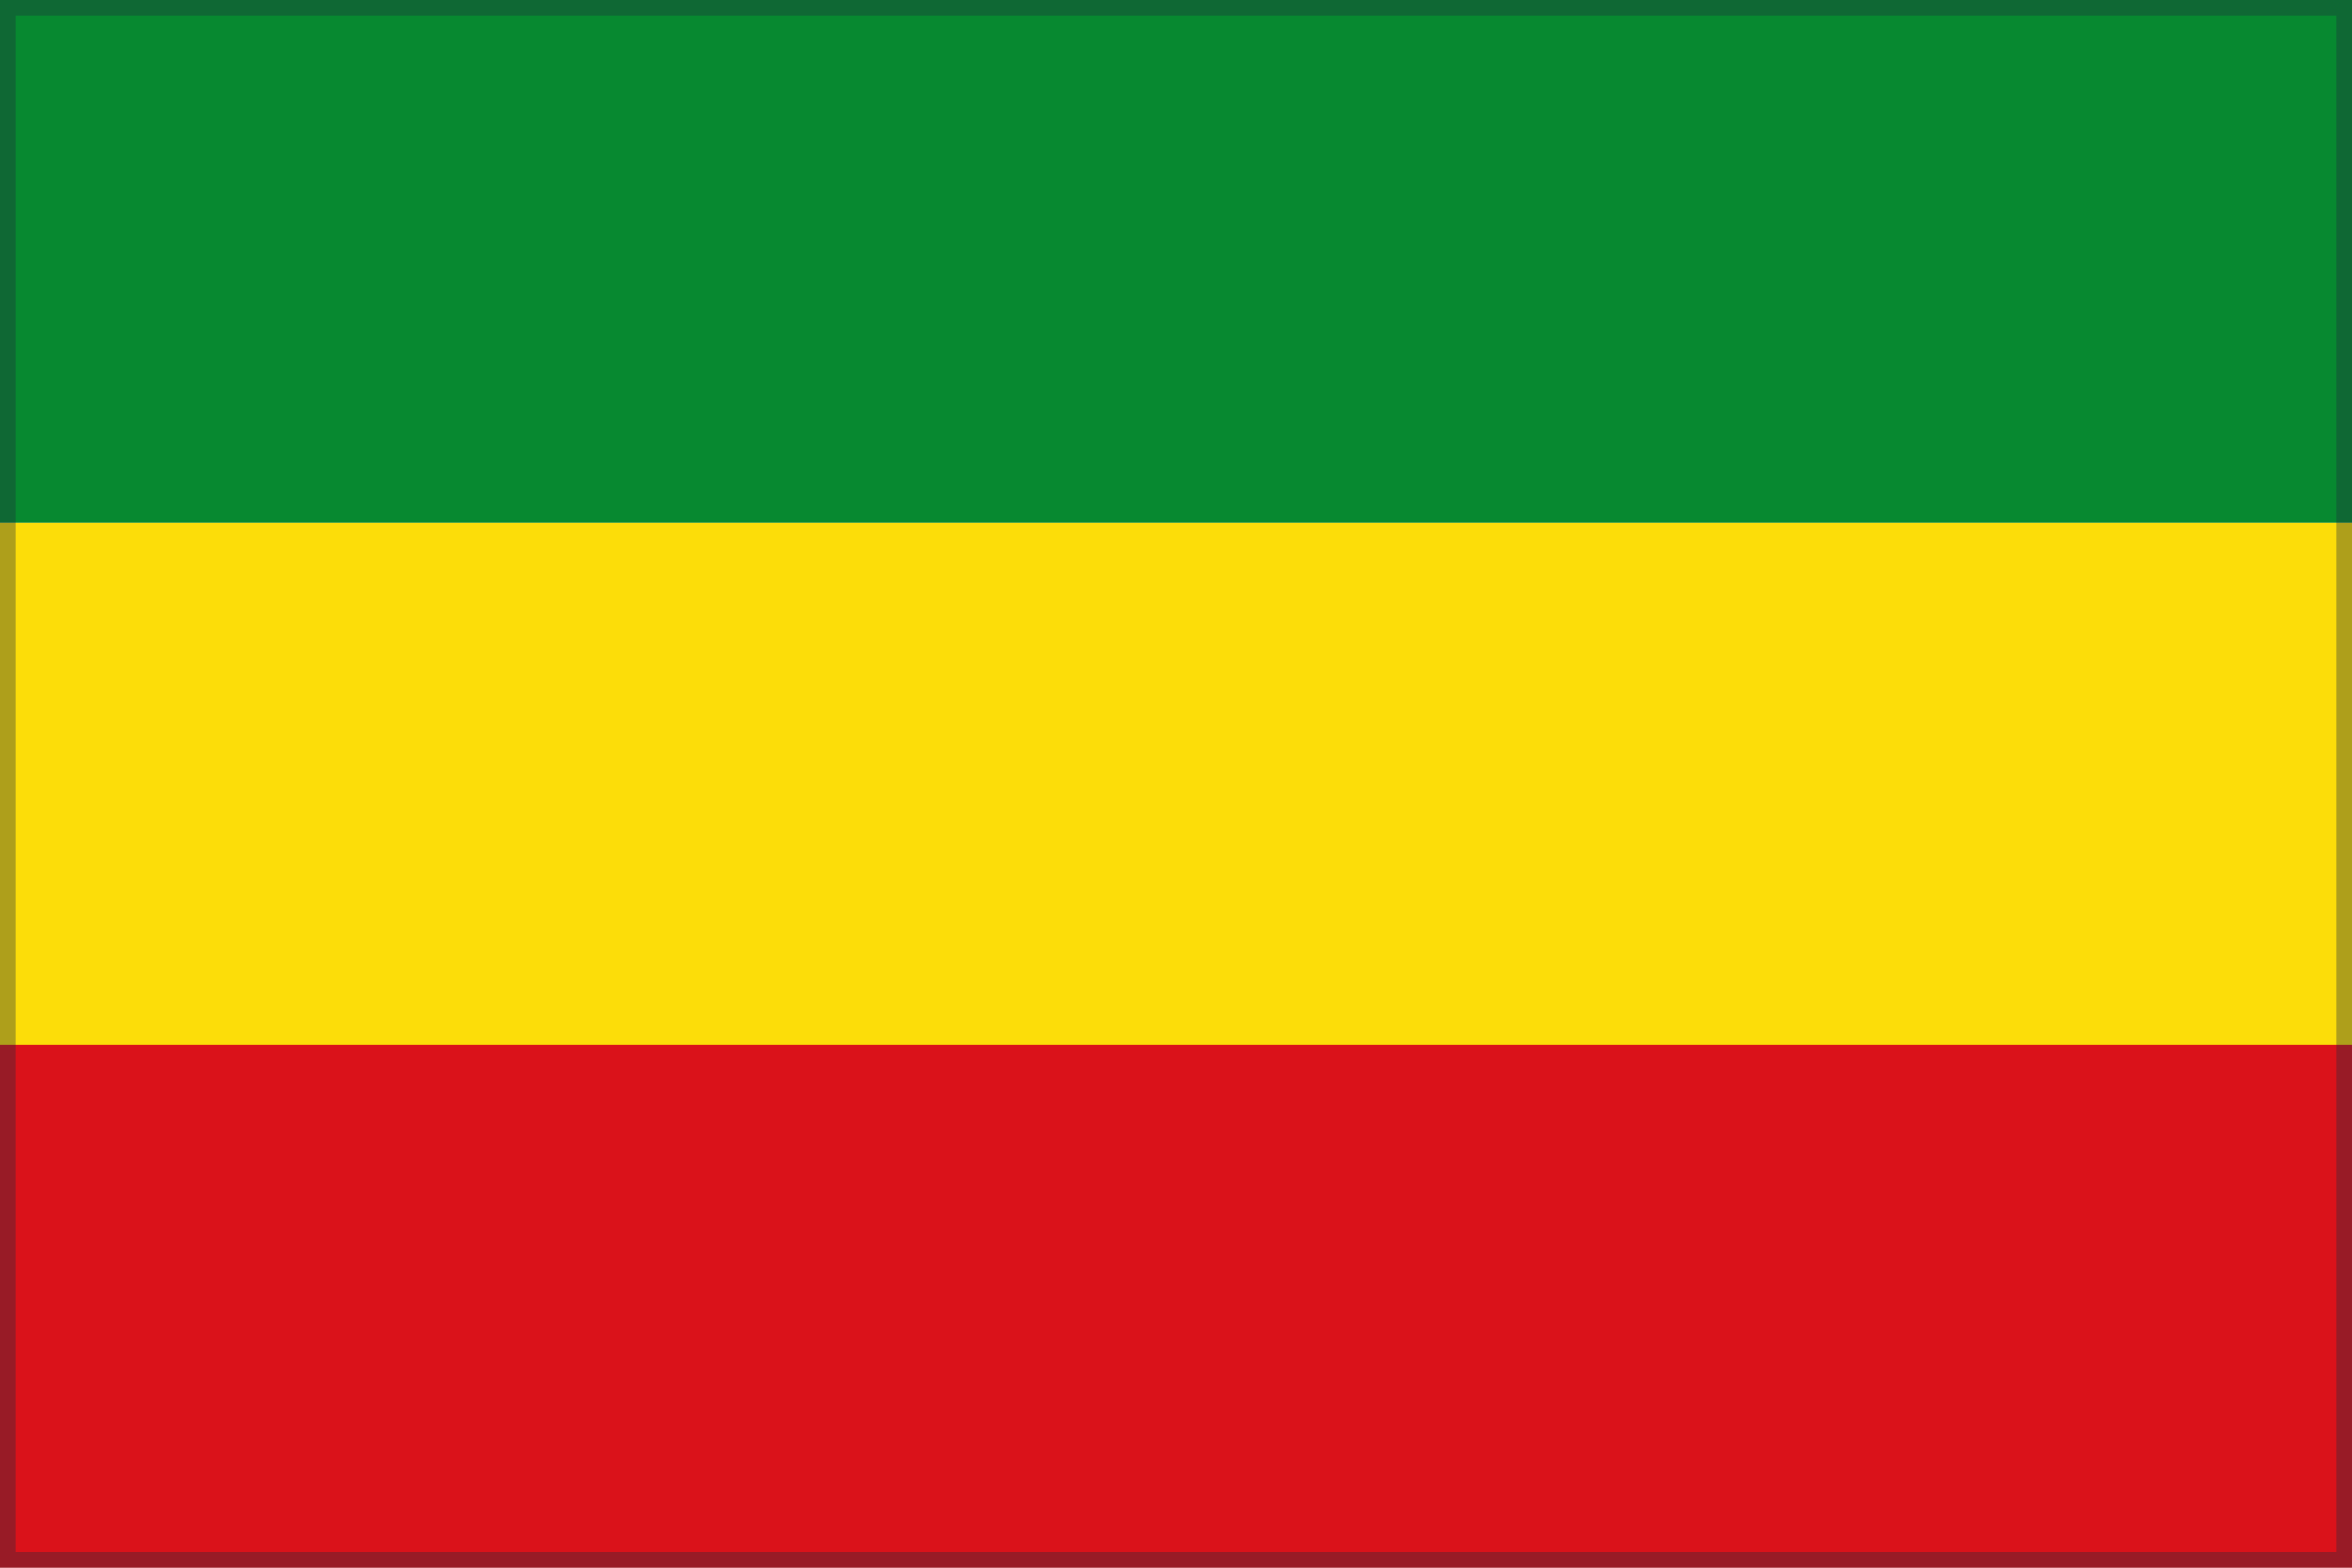
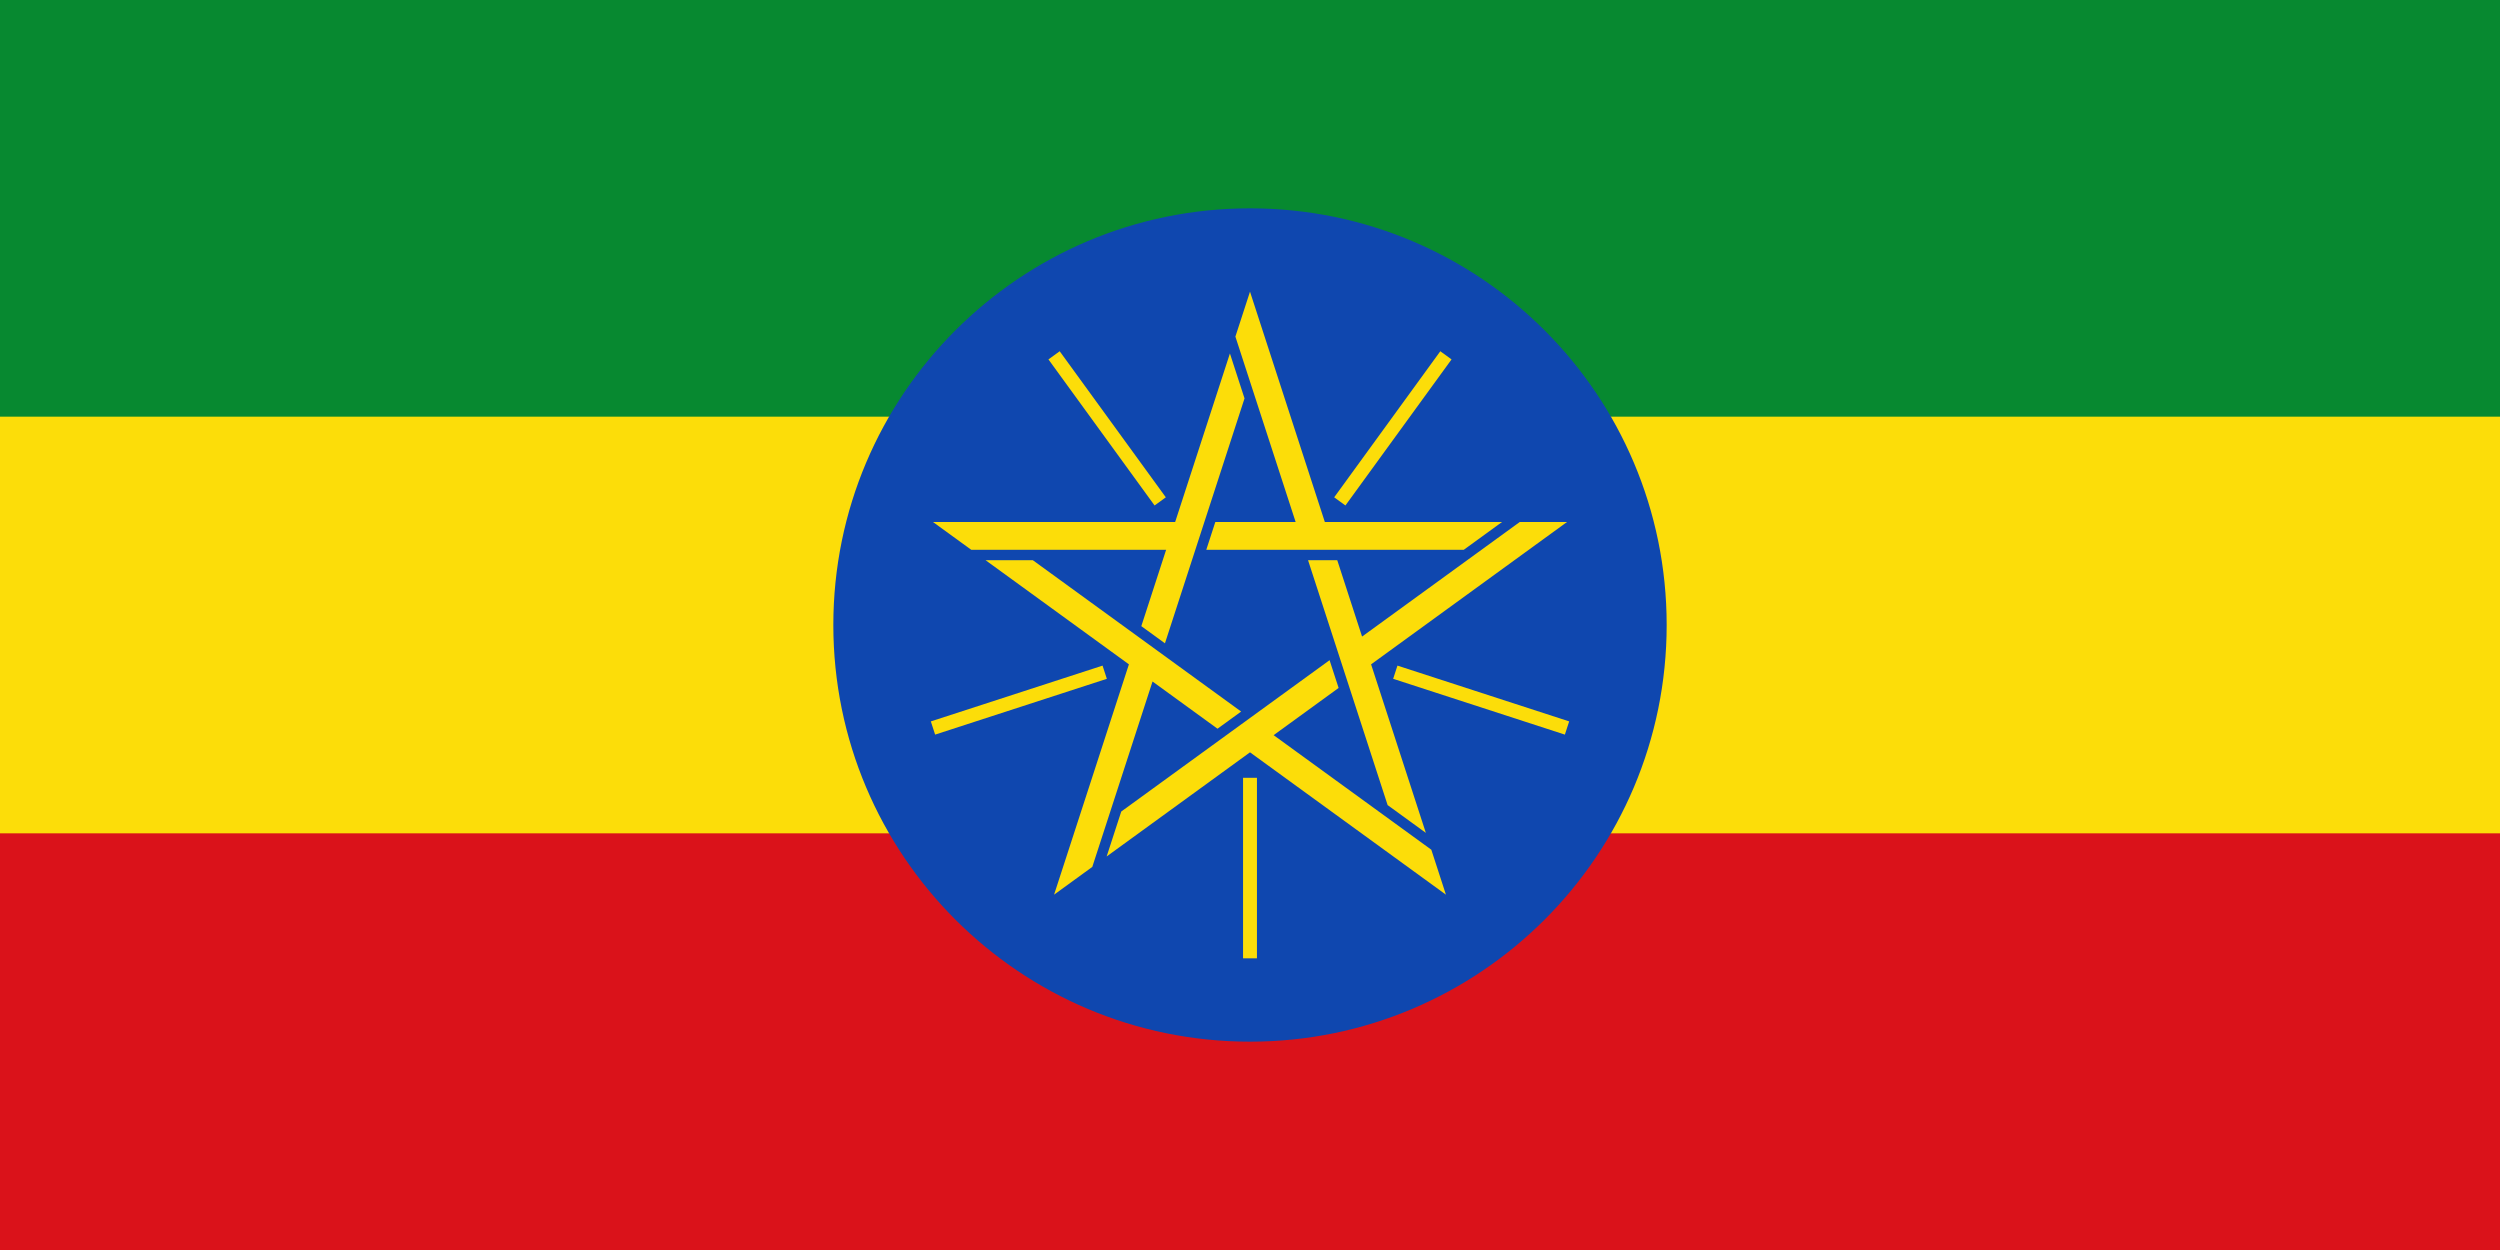
- <svg xmlns="http://www.w3.org/2000/svg" viewBox="0 0 300 200" width="300" height="200" preserveAspectRatio="xMidYMid meet">
-   <rect x="0" y="0.0" width="300" height="66.7" fill="#078930" />
-   <rect x="0" y="66.7" width="300" height="66.7" fill="#FCDD09" />
-   <rect x="0" y="133.3" width="300" height="66.7" fill="#DA121A" />
-   <rect x="1" y="1" width="298" height="198" fill="none" stroke="rgba(30,45,60,0.35)" stroke-width="2" />
+ <svg xmlns="http://www.w3.org/2000/svg" xmlns:xlink="http://www.w3.org/1999/xlink" viewBox="0 0 720 360">
+   <path fill="#da121a" d="M0 0h720v360H0z" />
+   <path fill="#fcdd09" d="M0 0h720v240H0z" />
+   <path fill="#078930" d="M0 0h720v120H0z" />
+   <g transform="translate(360 180)">
+     <circle fill="#0f47af" r="120" />
+     <g id="a">
+       <path fill="#fcdd09" d="M0-96l-4.206 12.944 17.348 53.39h-23.13l-2.599 8h74.163l11.011-8H21.553z" />
+       <path stroke="#fcdd09" stroke-width="4" d="M25.863-35.597l30.564-42.069" />
+     </g>
+     <use xlink:href="#a" transform="rotate(72)" />
+     <use xlink:href="#a" transform="rotate(144)" />
+     <use xlink:href="#a" transform="rotate(216)" />
+     <use xlink:href="#a" transform="rotate(288)" />
+   </g>
</svg>
